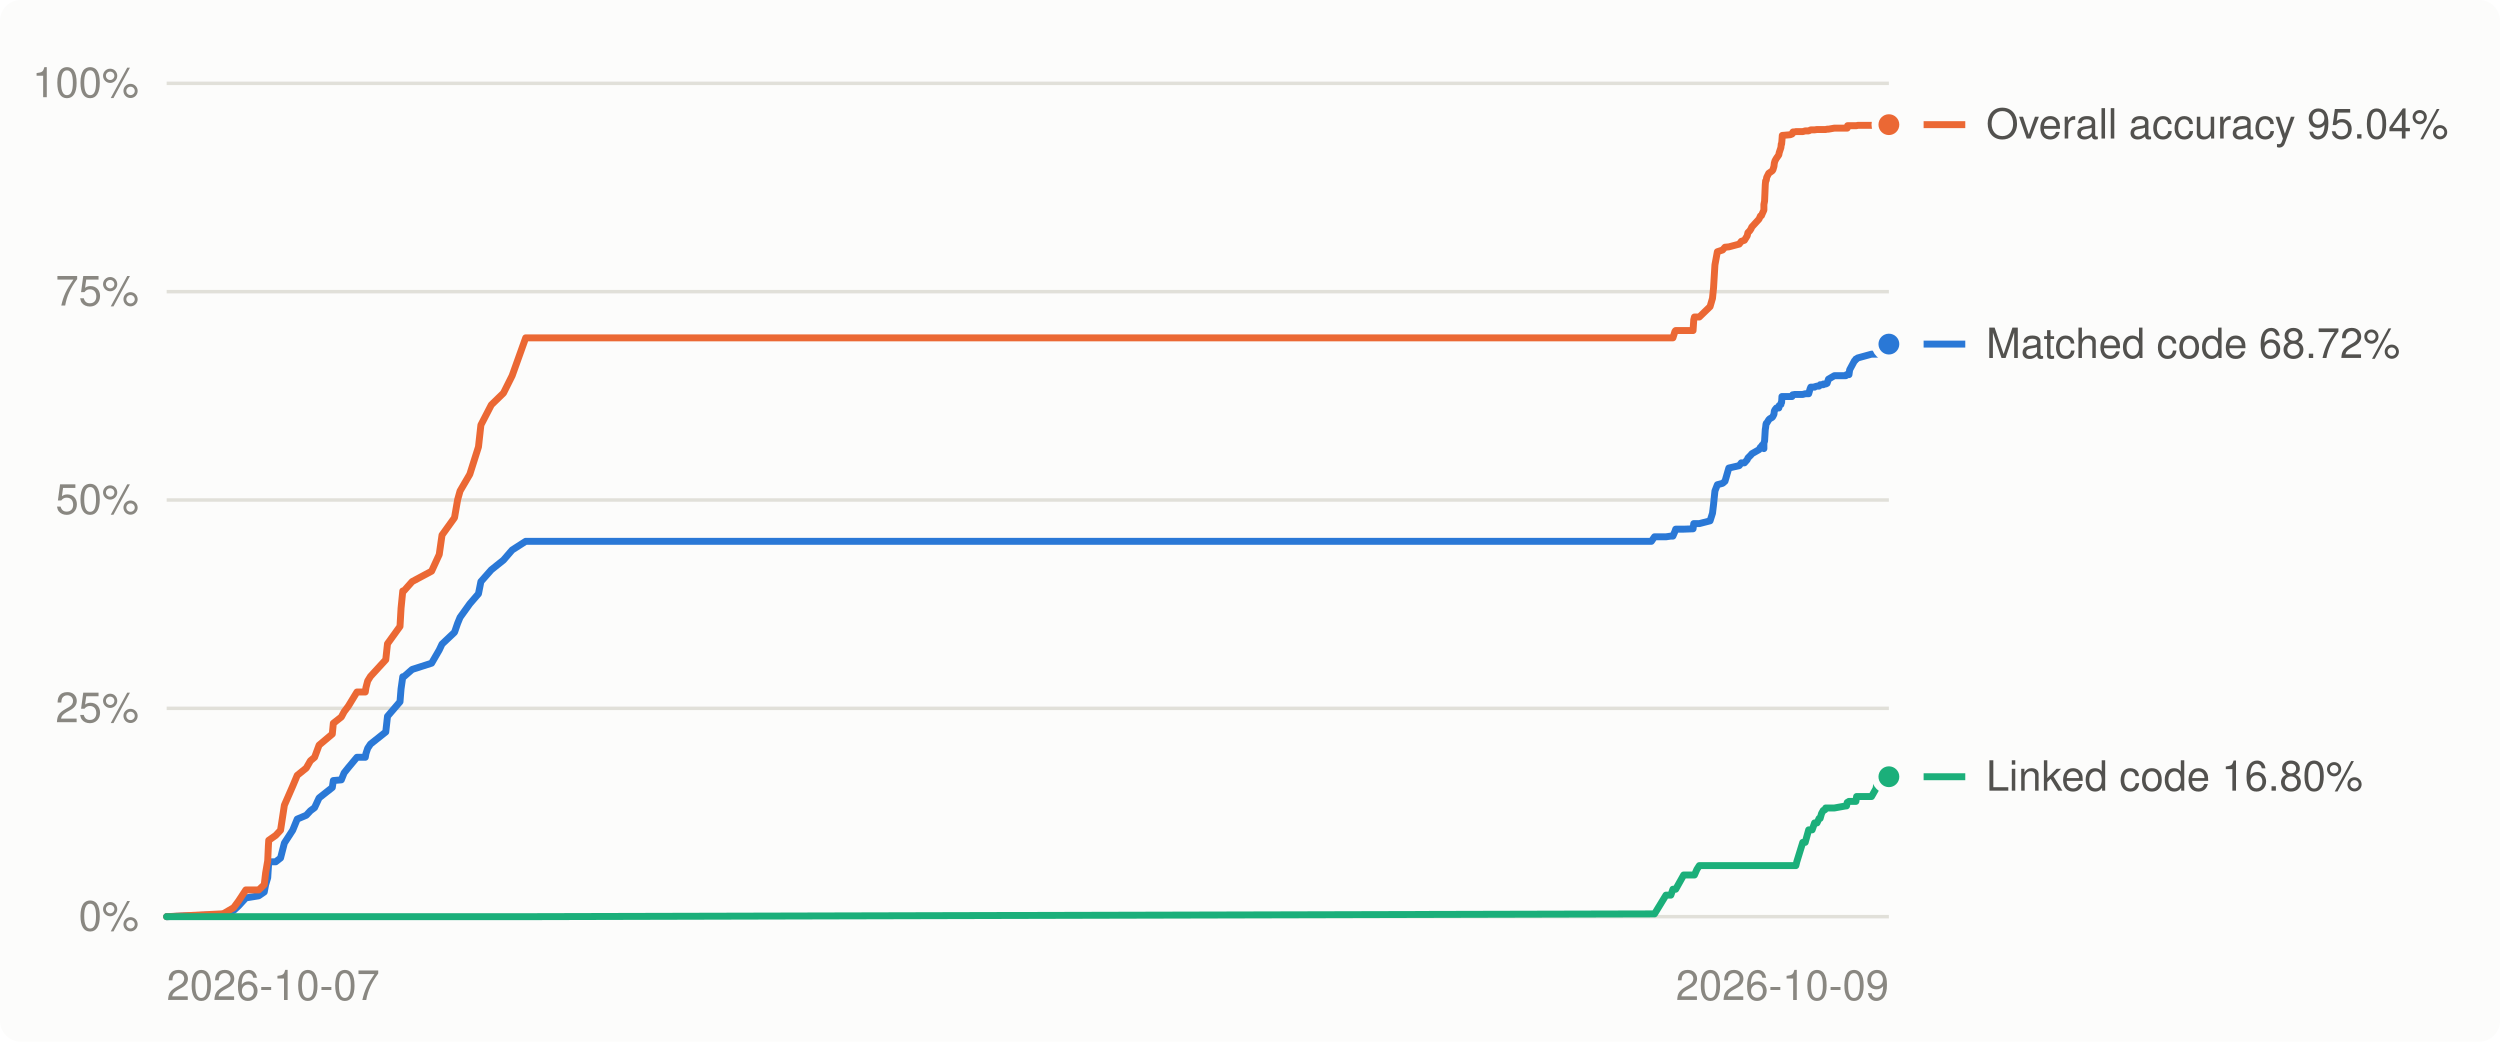
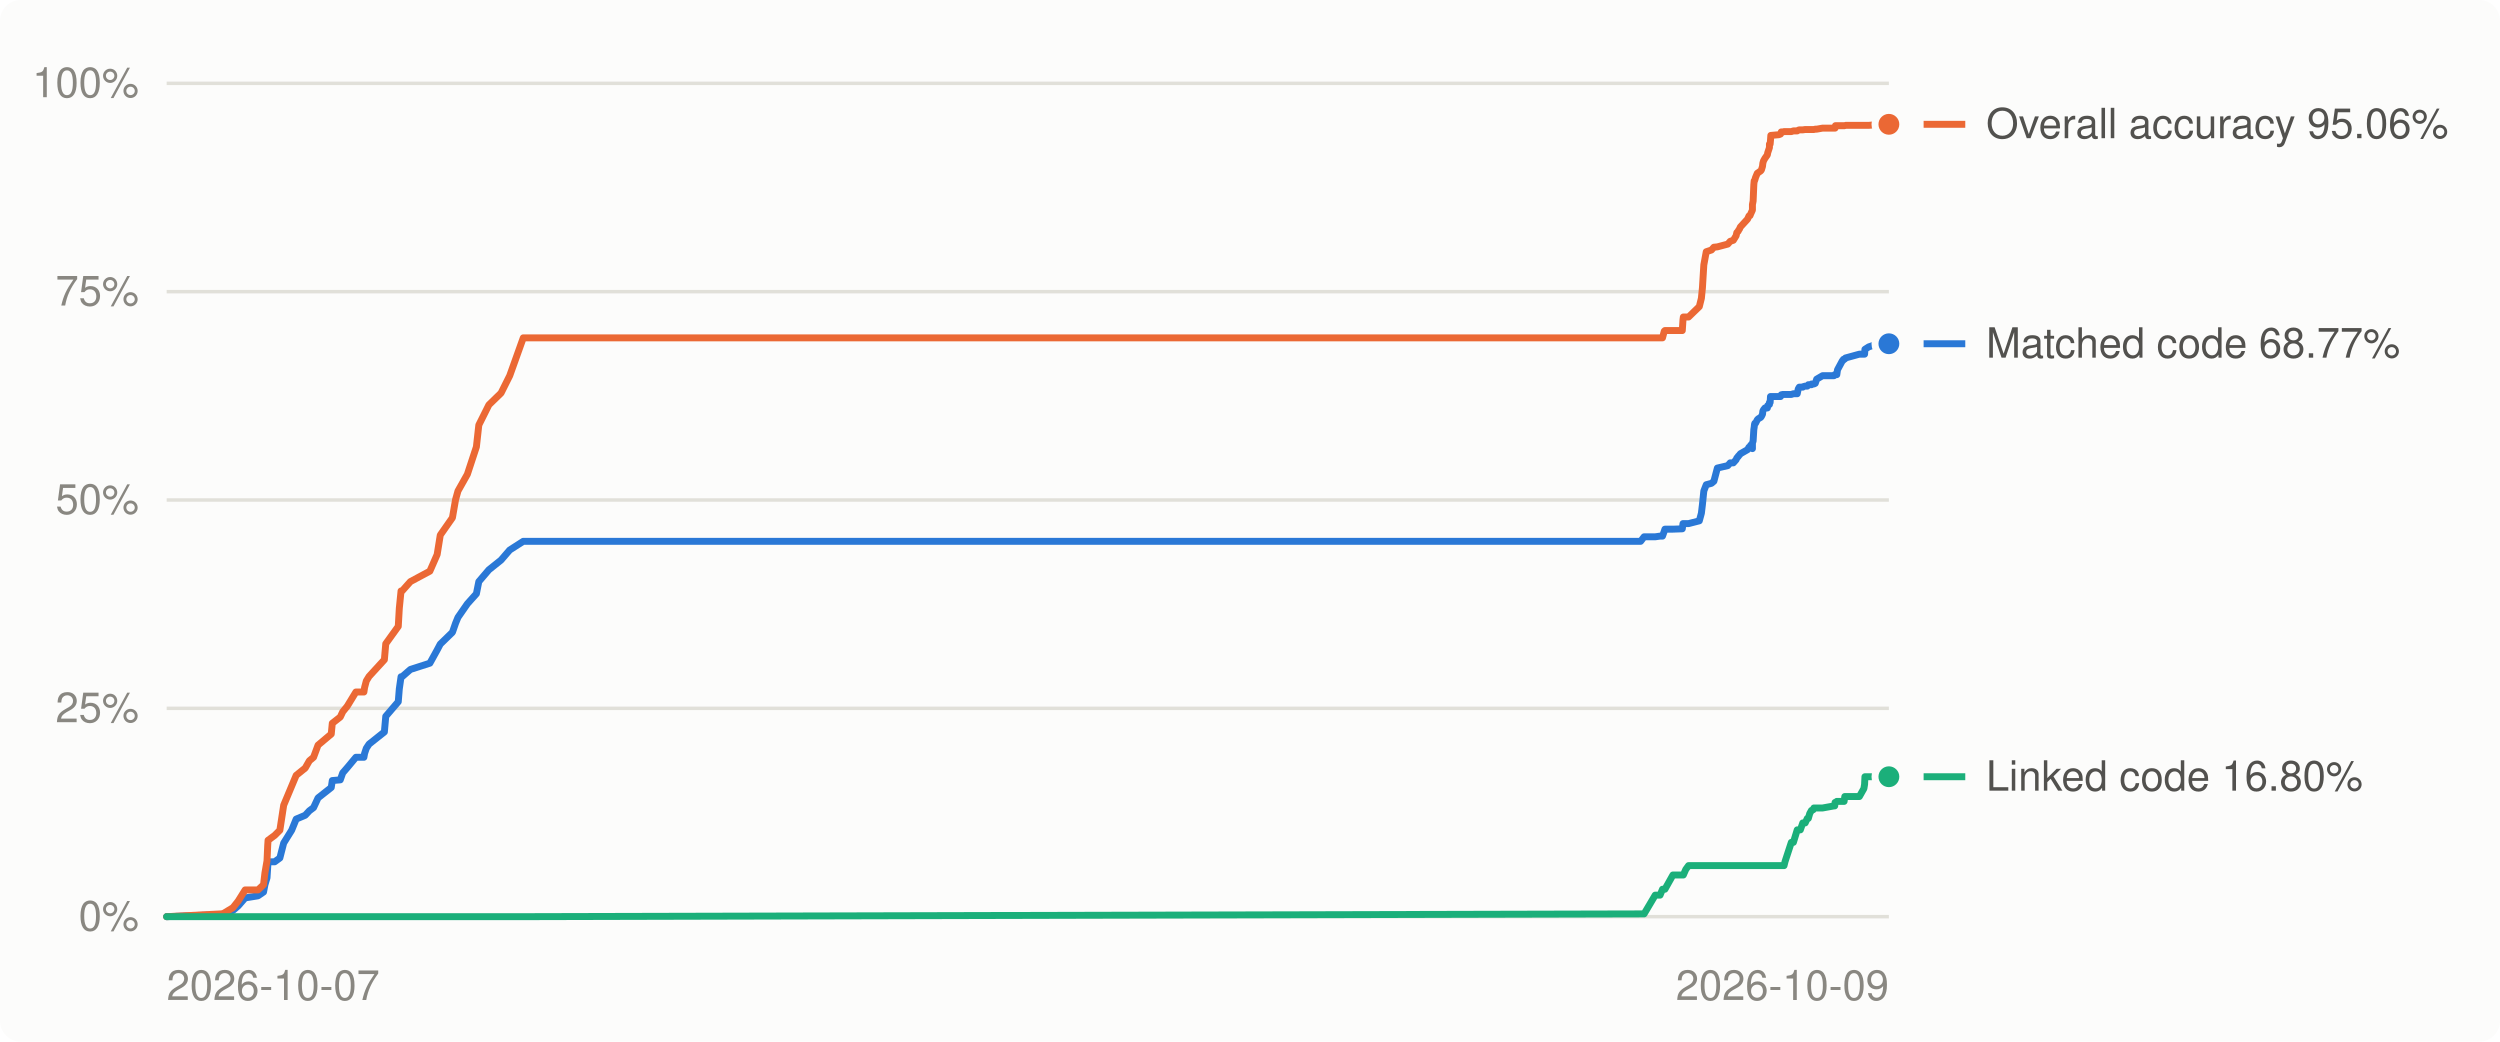
<svg xmlns="http://www.w3.org/2000/svg" viewBox="0 0 720 300" width="720" height="300" role="img" aria-label="Decompilation progress over time">
  <style>
.bg{fill:#fcfcfb}.grid{stroke:#e1e0d9}.muted{fill:#898781}.lbl{fill:#52514e}.ln0{stroke:#2a78d6}.dot0{fill:#2a78d6;stroke:#fcfcfb}.ln1{stroke:#eb6834}.dot1{fill:#eb6834;stroke:#fcfcfb}.ln2{stroke:#1baf7a}.dot2{fill:#1baf7a;stroke:#fcfcfb}
@media (prefers-color-scheme: dark){.bg{fill:#1a1a19}.grid{stroke:#2c2c2a}.muted{fill:#898781}.lbl{fill:#c3c2b7}.ln0{stroke:#3987e5}.dot0{fill:#3987e5;stroke:#1a1a19}.ln1{stroke:#d95926}.dot1{fill:#d95926;stroke:#1a1a19}.ln2{stroke:#199e70}.dot2{fill:#199e70;stroke:#1a1a19}}
text{font:12px -apple-system,BlinkMacSystemFont,'Segoe UI',Helvetica,Arial,sans-serif}
</style>
  <rect class="bg" width="720" height="300" rx="6" />
  <line x1="48" x2="544" y1="264.0" y2="264.0" class="grid" stroke-width="1" />
  <text x="40" y="268.0" class="muted" text-anchor="end">0%</text>
  <line x1="48" x2="544" y1="204.0" y2="204.0" class="grid" stroke-width="1" />
  <text x="40" y="208.0" class="muted" text-anchor="end">25%</text>
  <line x1="48" x2="544" y1="144.0" y2="144.0" class="grid" stroke-width="1" />
  <text x="40" y="148.0" class="muted" text-anchor="end">50%</text>
  <line x1="48" x2="544" y1="84.0" y2="84.0" class="grid" stroke-width="1" />
  <text x="40" y="88.0" class="muted" text-anchor="end">75%</text>
  <line x1="48" x2="544" y1="24.0" y2="24.0" class="grid" stroke-width="1" />
  <text x="40" y="28.0" class="muted" text-anchor="end">100%</text>
  <text class="muted" x="48.0" y="288" text-anchor="start">2026-10-07</text>
  <text class="muted" x="544.0" y="288" text-anchor="end">2026-10-09</text>
-   <polyline points="48.0,264.0 63.7,263.4 64.4,263.3 67.3,262.2 68.7,260.9 70.8,258.6 74.5,258.0 76.1,256.9 76.5,254.8 77.1,252.8 77.3,249.7 77.4,248.2 79.4,248.2 80.8,247.1 81.9,242.8 84.3,239.1 85.6,235.9 88.2,234.8 89.4,233.5 90.6,232.6 91.9,229.8 95.7,226.8 96.0,224.8 98.3,224.6 99.1,222.6 100.3,221.1 102.8,218.1 105.2,218.1 105.4,217.0 105.9,215.5 106.7,214.3 111.1,210.8 111.6,206.3 115.2,202.1 115.5,198.4 116.0,194.9 116.3,194.9 118.7,192.8 124.3,191.0 126.5,187.2 127.3,185.5 130.9,182.1 131.8,179.5 132.5,177.8 135.3,173.9 137.8,171.0 138.5,167.5 141.5,164.1 145.0,161.3 147.5,158.4 151.4,155.9 475.6,155.9 476.5,154.6 479.8,154.6 481.2,154.4 481.8,154.4 482.4,153.0 482.6,152.4 484.9,152.4 487.6,152.3 487.8,150.8 488.0,150.8 488.7,150.8 489.4,150.8 492.5,150.0 493.2,147.8 493.5,145.3 493.9,141.4 494.6,139.6 496.1,139.2 496.8,138.6 497.9,134.8 500.9,134.1 501.5,133.3 502.4,133.3 503.2,132.4 503.4,131.9 503.8,131.5 503.9,131.4 504.3,131.0 504.5,130.7 506.6,129.5 507.0,128.8 507.3,128.7 507.5,128.2 508.0,129.2 508.0,127.6 508.2,127.0 508.4,123.7 508.5,123.1 508.6,122.2 508.7,121.9 508.8,121.9 509.4,120.9 509.7,120.6 510.4,120.2 510.6,119.9 510.9,119.3 511.0,118.4 511.2,118.0 511.6,117.5 512.3,117.5 512.4,116.8 512.9,116.5 513.0,115.9 513.1,115.9 513.2,114.2 513.3,114.2 514.5,114.2 515.6,114.2 516.1,114.2 516.3,113.7 516.4,113.7 516.9,113.6 517.2,113.6 517.5,113.6 519.2,113.6 519.9,113.4 520.9,113.4 521.3,112.0 521.5,111.5 521.9,111.5 522.6,111.5 522.6,111.4 523.3,111.2 523.9,111.2 524.2,110.8 524.6,110.8 525.1,110.8 525.1,110.6 525.6,110.6 525.7,110.6 525.8,110.6 526.2,110.4 526.6,109.2 528.3,108.2 531.6,108.2 531.8,107.9 532.0,107.9 532.1,107.9 532.2,107.9 532.5,107.9 532.7,106.5 534.1,103.9 534.3,103.8 534.4,103.5 534.5,103.4 534.7,103.4 535.0,103.1 539.0,102.0 540.3,102.0 540.5,102.0 540.6,100.6 541.7,99.9 543.9,99.2 544.0,99.1" fill="none" class="ln0" stroke-width="2" stroke-linejoin="round" stroke-linecap="round" />
-   <polyline points="48.0,264.0 63.7,263.2 64.4,263.1 67.3,261.4 68.7,259.5 70.8,256.3 74.5,256.3 76.1,254.8 76.5,251.4 77.1,247.9 77.3,243.5 77.4,242.0 79.4,240.6 80.8,239.1 81.9,231.9 84.3,226.4 85.6,223.3 88.2,221.2 89.4,219.1 90.6,218.1 91.9,214.6 95.7,211.4 96.0,208.3 98.3,206.5 99.1,205.0 100.3,203.4 102.8,199.3 105.2,199.3 105.4,198.0 105.9,196.1 106.7,194.8 111.1,190.0 111.6,185.4 115.2,180.4 115.5,175.2 116.0,170.2 116.3,170.2 118.7,167.5 124.3,164.5 126.5,159.7 127.3,154.1 130.9,149.1 131.8,143.9 132.5,141.4 135.3,136.6 137.8,128.7 138.5,122.4 141.5,116.6 145.0,113.2 147.5,108.2 151.4,97.3 475.6,97.3 476.5,97.3 479.8,97.3 481.2,97.3 481.8,97.3 482.4,95.4 482.6,95.2 484.9,95.2 487.6,95.2 487.8,92.1 488.0,91.3 488.7,91.3 489.4,91.3 492.5,88.3 493.2,85.9 493.5,82.9 493.9,76.3 494.6,72.5 496.1,72.0 496.8,71.2 497.9,71.1 500.9,70.3 501.5,69.5 502.4,69.2 503.2,67.9 503.4,67.0 503.8,66.6 503.9,66.5 504.3,65.9 504.5,65.4 506.6,63.1 507.0,62.2 507.3,62.1 507.5,61.6 508.0,60.5 508.0,58.9 508.2,57.9 508.4,53.2 508.5,52.1 508.6,52.1 508.7,51.8 508.8,51.1 509.4,49.9 509.7,49.7 510.4,49.2 510.6,48.9 510.9,47.9 511.0,47.0 511.2,46.3 511.6,45.6 512.3,44.6 512.4,44.0 512.9,42.5 513.0,41.5 513.1,41.5 513.2,40.4 513.3,39.0 514.5,38.9 515.6,38.8 516.1,38.6 516.3,38.1 516.4,38.0 516.9,38.0 517.2,37.9 517.5,37.9 519.2,37.9 519.9,37.7 520.9,37.7 521.3,37.5 521.5,37.4 521.9,37.4 522.6,37.4 522.6,37.4 523.3,37.3 523.9,37.3 524.2,37.3 524.6,37.3 525.1,37.3 525.1,37.3 525.6,37.3 525.7,37.3 525.8,37.3 526.2,37.2 526.6,37.2 528.3,36.9 531.6,36.9 531.8,36.9 532.0,36.9 532.1,36.2 532.2,36.2 532.5,36.2 532.7,36.2 534.1,36.2 534.3,36.2 534.4,36.2 534.5,36.2 534.7,36.2 535.0,36.1 539.0,36.1 540.3,36.1 540.5,36.1 540.6,36.1 541.7,36.1 543.9,35.9 544.0,35.9" fill="none" class="ln1" stroke-width="2" stroke-linejoin="round" stroke-linecap="round" />
-   <polyline points="48.0,264.0 63.7,264.0 64.4,264.0 67.3,264.0 68.7,264.0 70.8,264.0 74.5,264.0 76.1,264.0 76.5,264.0 77.1,264.0 77.3,264.0 77.4,264.0 79.4,264.0 80.8,264.0 81.9,264.0 84.3,264.0 85.6,264.0 88.2,264.0 89.4,264.0 90.6,264.0 91.9,264.0 95.7,264.0 96.0,264.0 98.3,264.0 99.1,264.0 100.3,264.0 102.8,264.0 105.2,264.0 105.4,264.0 105.9,264.0 106.7,264.0 111.1,264.0 111.6,264.0 115.2,264.0 115.5,264.0 116.0,264.0 116.3,264.0 118.7,264.0 124.3,264.0 126.5,264.0 127.3,264.0 130.9,264.0 131.8,264.0 132.5,264.0 135.3,264.0 137.8,264.0 138.5,264.0 141.5,264.0 145.0,264.0 147.5,264.0 151.4,264.0 475.6,263.2 476.5,263.2 479.8,257.8 481.2,257.8 481.8,256.1 482.4,256.1 482.6,256.1 484.9,252.0 487.6,252.0 487.8,252.0 488.0,252.0 488.7,250.4 489.4,249.3 492.5,249.3 493.2,249.3 493.5,249.3 493.9,249.3 494.6,249.3 496.1,249.3 496.8,249.3 497.9,249.3 500.9,249.3 501.5,249.3 502.4,249.3 503.2,249.3 503.4,249.3 503.8,249.3 503.9,249.3 504.3,249.3 504.5,249.3 506.6,249.3 507.0,249.3 507.3,249.3 507.5,249.3 508.0,249.3 508.0,249.3 508.2,249.3 508.4,249.3 508.5,249.3 508.6,249.3 508.7,249.3 508.8,249.3 509.4,249.3 509.7,249.3 510.4,249.3 510.6,249.3 510.9,249.3 511.0,249.3 511.2,249.3 511.6,249.3 512.3,249.3 512.4,249.3 512.9,249.3 513.0,249.3 513.1,249.3 513.2,249.3 513.3,249.3 514.5,249.3 515.6,249.3 516.1,249.3 516.3,249.3 516.4,249.3 516.9,249.3 517.2,249.3 517.5,248.1 519.2,242.6 519.9,242.6 520.9,239.0 521.3,239.0 521.5,239.0 521.9,239.0 522.6,237.0 522.6,237.0 523.3,237.0 523.9,235.7 524.2,235.7 524.6,234.3 525.1,233.4 525.1,233.4 525.6,233.2 525.7,232.9 525.8,232.7 526.2,232.7 526.6,232.7 528.3,232.7 531.6,232.1 531.8,232.1 532.0,231.1 532.1,231.1 532.2,231.0 532.5,230.8 532.7,230.8 534.1,230.8 534.3,230.8 534.4,230.8 534.5,230.8 534.7,229.4 535.0,229.4 539.0,229.4 540.3,227.1 540.5,225.9 540.6,223.7 541.7,223.7 543.9,223.7 544.0,223.7" fill="none" class="ln2" stroke-width="2" stroke-linejoin="round" stroke-linecap="round" />
-   <circle cx="544.0" cy="99.1" r="4" class="dot0" stroke-width="2" />
-   <circle cx="544.0" cy="35.9" r="4" class="dot1" stroke-width="2" />
+   <polyline points="48.0,264.0 63.6,263.4 64.3,263.3 67.1,262.2 68.6,260.9 70.6,258.6 74.3,258.0 75.9,256.9 76.3,254.8 76.9,252.8 77.1,249.7 77.2,248.2 79.1,248.2 80.6,247.1 81.7,242.8 84.0,239.1 85.3,235.9 87.9,234.8 89.1,233.5 90.3,232.6 91.6,229.8 95.4,226.8 95.7,224.8 98.0,224.6 98.7,222.6 100.0,221.1 102.5,218.1 104.8,218.1 105.0,217.0 105.5,215.5 106.3,214.3 110.7,210.8 111.1,206.3 114.7,202.1 115.0,198.4 115.5,194.9 115.8,194.9 118.2,192.8 123.8,191.0 125.9,187.2 126.8,185.5 130.3,182.1 131.2,179.5 131.9,177.8 134.6,173.9 137.2,171.0 137.9,167.5 140.8,164.1 144.3,161.3 146.8,158.4 150.7,155.9 472.5,155.9 473.5,154.6 476.7,154.6 478.1,154.4 478.8,154.4 479.3,153.0 479.5,152.4 481.8,152.4 484.5,152.3 484.7,150.8 484.8,150.8 485.5,150.8 486.3,150.8 489.4,150.0 490.0,147.8 490.3,145.3 490.7,141.4 491.4,139.6 492.9,139.2 493.6,138.6 494.6,134.8 497.6,134.1 498.3,133.3 499.2,133.3 500.0,132.4 500.2,131.9 500.6,131.5 500.6,131.4 501.0,131.0 501.2,130.7 503.3,129.5 503.7,128.8 504.0,128.7 504.2,128.2 504.7,129.2 504.7,127.6 504.9,127.0 505.1,123.7 505.2,123.1 505.3,122.2 505.4,121.9 505.6,121.9 506.1,120.9 506.4,120.6 507.1,120.2 507.3,119.9 507.6,119.3 507.7,118.4 507.9,118.0 508.3,117.5 509.0,117.5 509.1,116.8 509.6,116.5 509.6,115.9 509.8,115.9 509.9,114.2 510.0,114.2 511.1,114.2 512.3,114.2 512.8,114.2 513.0,113.7 513.0,113.7 513.5,113.6 513.8,113.6 514.1,113.6 515.9,113.6 516.5,113.4 517.6,113.4 517.9,112.0 518.2,111.5 518.5,111.5 519.2,111.5 519.2,111.4 519.9,111.2 520.5,111.2 520.8,110.8 521.2,110.8 521.7,110.8 521.7,110.6 522.2,110.6 522.3,110.6 522.4,110.6 522.8,110.4 523.2,109.2 524.9,108.2 528.2,108.2 528.4,107.9 528.5,107.9 528.6,107.9 528.8,107.9 529.0,107.9 529.2,106.5 530.6,103.9 530.8,103.8 530.9,103.5 531.1,103.4 531.3,103.4 531.5,103.1 535.5,102.0 536.8,102.0 537.0,102.0 537.1,100.6 538.2,99.9 540.3,99.2 540.5,99.1 544.0,99.0" fill="none" class="ln0" stroke-width="2" stroke-linejoin="round" stroke-linecap="round" />
+   <polyline points="48.0,264.0 63.6,263.2 64.3,263.1 67.1,261.4 68.6,259.5 70.6,256.3 74.3,256.3 75.9,254.8 76.3,251.4 76.9,247.9 77.1,243.5 77.2,242.0 79.1,240.6 80.6,239.1 81.7,231.9 84.0,226.4 85.3,223.3 87.9,221.2 89.1,219.1 90.3,218.1 91.6,214.6 95.4,211.4 95.7,208.3 98.0,206.5 98.7,205.0 100.0,203.4 102.5,199.3 104.8,199.3 105.0,198.0 105.5,196.1 106.3,194.8 110.7,190.0 111.1,185.4 114.7,180.4 115.0,175.2 115.5,170.2 115.8,170.2 118.2,167.5 123.8,164.5 125.9,159.7 126.8,154.1 130.3,149.1 131.2,143.9 131.9,141.4 134.6,136.6 137.2,128.7 137.9,122.4 140.8,116.6 144.3,113.2 146.8,108.2 150.7,97.3 472.5,97.3 473.5,97.3 476.7,97.3 478.1,97.3 478.8,97.3 479.3,95.4 479.5,95.2 481.8,95.2 484.5,95.2 484.7,92.1 484.8,91.3 485.5,91.3 486.3,91.3 489.4,88.3 490.0,85.9 490.3,82.9 490.7,76.3 491.4,72.5 492.9,72.0 493.6,71.2 494.6,71.1 497.6,70.3 498.3,69.5 499.2,69.2 500.0,67.9 500.2,67.0 500.6,66.6 500.6,66.5 501.0,65.9 501.2,65.4 503.3,63.1 503.7,62.2 504.0,62.1 504.2,61.6 504.7,60.5 504.7,58.9 504.9,57.9 505.1,53.2 505.2,52.1 505.3,52.1 505.4,51.8 505.6,51.1 506.1,49.9 506.4,49.7 507.1,49.2 507.3,48.9 507.6,47.9 507.7,47.0 507.9,46.3 508.3,45.6 509.0,44.6 509.1,44.0 509.6,42.5 509.6,41.5 509.8,41.5 509.9,40.4 510.0,39.0 511.1,38.9 512.3,38.8 512.8,38.6 513.0,38.1 513.0,38.0 513.5,38.0 513.8,37.9 514.1,37.9 515.9,37.9 516.5,37.7 517.6,37.7 517.9,37.5 518.2,37.4 518.5,37.4 519.2,37.4 519.2,37.4 519.9,37.3 520.5,37.3 520.8,37.3 521.2,37.3 521.7,37.3 521.7,37.3 522.2,37.3 522.3,37.3 522.4,37.3 522.8,37.2 523.2,37.2 524.9,36.9 528.2,36.9 528.4,36.9 528.5,36.9 528.6,36.2 528.8,36.2 529.0,36.2 529.2,36.2 530.6,36.2 530.8,36.2 530.9,36.2 531.1,36.2 531.3,36.2 531.5,36.1 535.5,36.1 536.8,36.1 537.0,36.1 537.1,36.1 538.2,36.1 540.3,35.9 540.5,35.9 544.0,35.8" fill="none" class="ln1" stroke-width="2" stroke-linejoin="round" stroke-linecap="round" />
+   <polyline points="48.0,264.0 63.6,264.0 64.3,264.0 67.1,264.0 68.6,264.0 70.6,264.0 74.3,264.0 75.9,264.0 76.3,264.0 76.9,264.0 77.1,264.0 77.2,264.0 79.1,264.0 80.6,264.0 81.7,264.0 84.0,264.0 85.3,264.0 87.9,264.0 89.1,264.0 90.3,264.0 91.6,264.0 95.4,264.0 95.7,264.0 98.0,264.0 98.7,264.0 100.0,264.0 102.5,264.0 104.8,264.0 105.0,264.0 105.5,264.0 106.3,264.0 110.7,264.0 111.1,264.0 114.7,264.0 115.0,264.0 115.5,264.0 115.8,264.0 118.2,264.0 123.8,264.0 125.9,264.0 126.8,264.0 130.3,264.0 131.2,264.0 131.9,264.0 134.6,264.0 137.2,264.0 137.9,264.0 140.8,264.0 144.3,264.0 146.8,264.0 150.7,264.0 472.5,263.2 473.5,263.2 476.7,257.8 478.1,257.8 478.8,256.1 479.3,256.1 479.5,256.1 481.8,252.0 484.5,252.0 484.7,252.0 484.8,252.0 485.5,250.4 486.3,249.3 489.4,249.3 490.0,249.3 490.3,249.3 490.7,249.3 491.4,249.3 492.9,249.3 493.6,249.3 494.6,249.3 497.6,249.3 498.3,249.3 499.2,249.3 500.0,249.3 500.2,249.3 500.6,249.3 500.6,249.3 501.0,249.3 501.2,249.3 503.3,249.3 503.7,249.3 504.0,249.3 504.2,249.3 504.7,249.3 504.7,249.3 504.9,249.3 505.1,249.3 505.2,249.3 505.3,249.3 505.4,249.3 505.6,249.3 506.1,249.3 506.4,249.3 507.1,249.3 507.3,249.3 507.6,249.3 507.7,249.3 507.9,249.3 508.3,249.3 509.0,249.3 509.1,249.3 509.6,249.3 509.6,249.3 509.8,249.3 509.9,249.3 510.0,249.3 511.1,249.3 512.3,249.3 512.8,249.3 513.0,249.3 513.0,249.3 513.5,249.3 513.8,249.3 514.1,248.1 515.9,242.6 516.5,242.6 517.6,239.0 517.9,239.0 518.2,239.0 518.5,239.0 519.2,237.0 519.2,237.0 519.9,237.0 520.5,235.7 520.8,235.7 521.2,234.3 521.7,233.4 521.7,233.4 522.2,233.2 522.3,232.9 522.4,232.7 522.8,232.7 523.2,232.7 524.9,232.7 528.2,232.1 528.4,232.1 528.5,231.1 528.6,231.1 528.8,231.0 529.0,230.8 529.2,230.8 530.6,230.8 530.8,230.8 530.9,230.8 531.1,230.8 531.3,229.4 531.5,229.4 535.5,229.4 536.8,227.1 537.0,225.9 537.1,223.7 538.2,223.7 540.3,223.7 540.5,223.7 544.0,223.7" fill="none" class="ln2" stroke-width="2" stroke-linejoin="round" stroke-linecap="round" />
+   <circle cx="544.0" cy="99.0" r="4" class="dot0" stroke-width="2" />
+   <circle cx="544.0" cy="35.8" r="4" class="dot1" stroke-width="2" />
  <circle cx="544.0" cy="223.7" r="4" class="dot2" stroke-width="2" />
  <line x1="554" x2="566" y1="223.7" y2="223.7" class="ln2" stroke-width="2" />
  <text class="lbl" x="572" y="227.7">Linked code 16.80%</text>
-   <line x1="554" x2="566" y1="99.1" y2="99.1" class="ln0" stroke-width="2" />
-   <text class="lbl" x="572" y="103.1">Matched code 68.72%</text>
-   <line x1="554" x2="566" y1="35.9" y2="35.9" class="ln1" stroke-width="2" />
-   <text class="lbl" x="572" y="39.9">Overall accuracy 95.04%</text>
+   <line x1="554" x2="566" y1="99.0" y2="99.0" class="ln0" stroke-width="2" />
+   <text class="lbl" x="572" y="103.0">Matched code 68.77%</text>
+   <line x1="554" x2="566" y1="35.8" y2="35.8" class="ln1" stroke-width="2" />
+   <text class="lbl" x="572" y="39.8">Overall accuracy 95.06%</text>
</svg>
